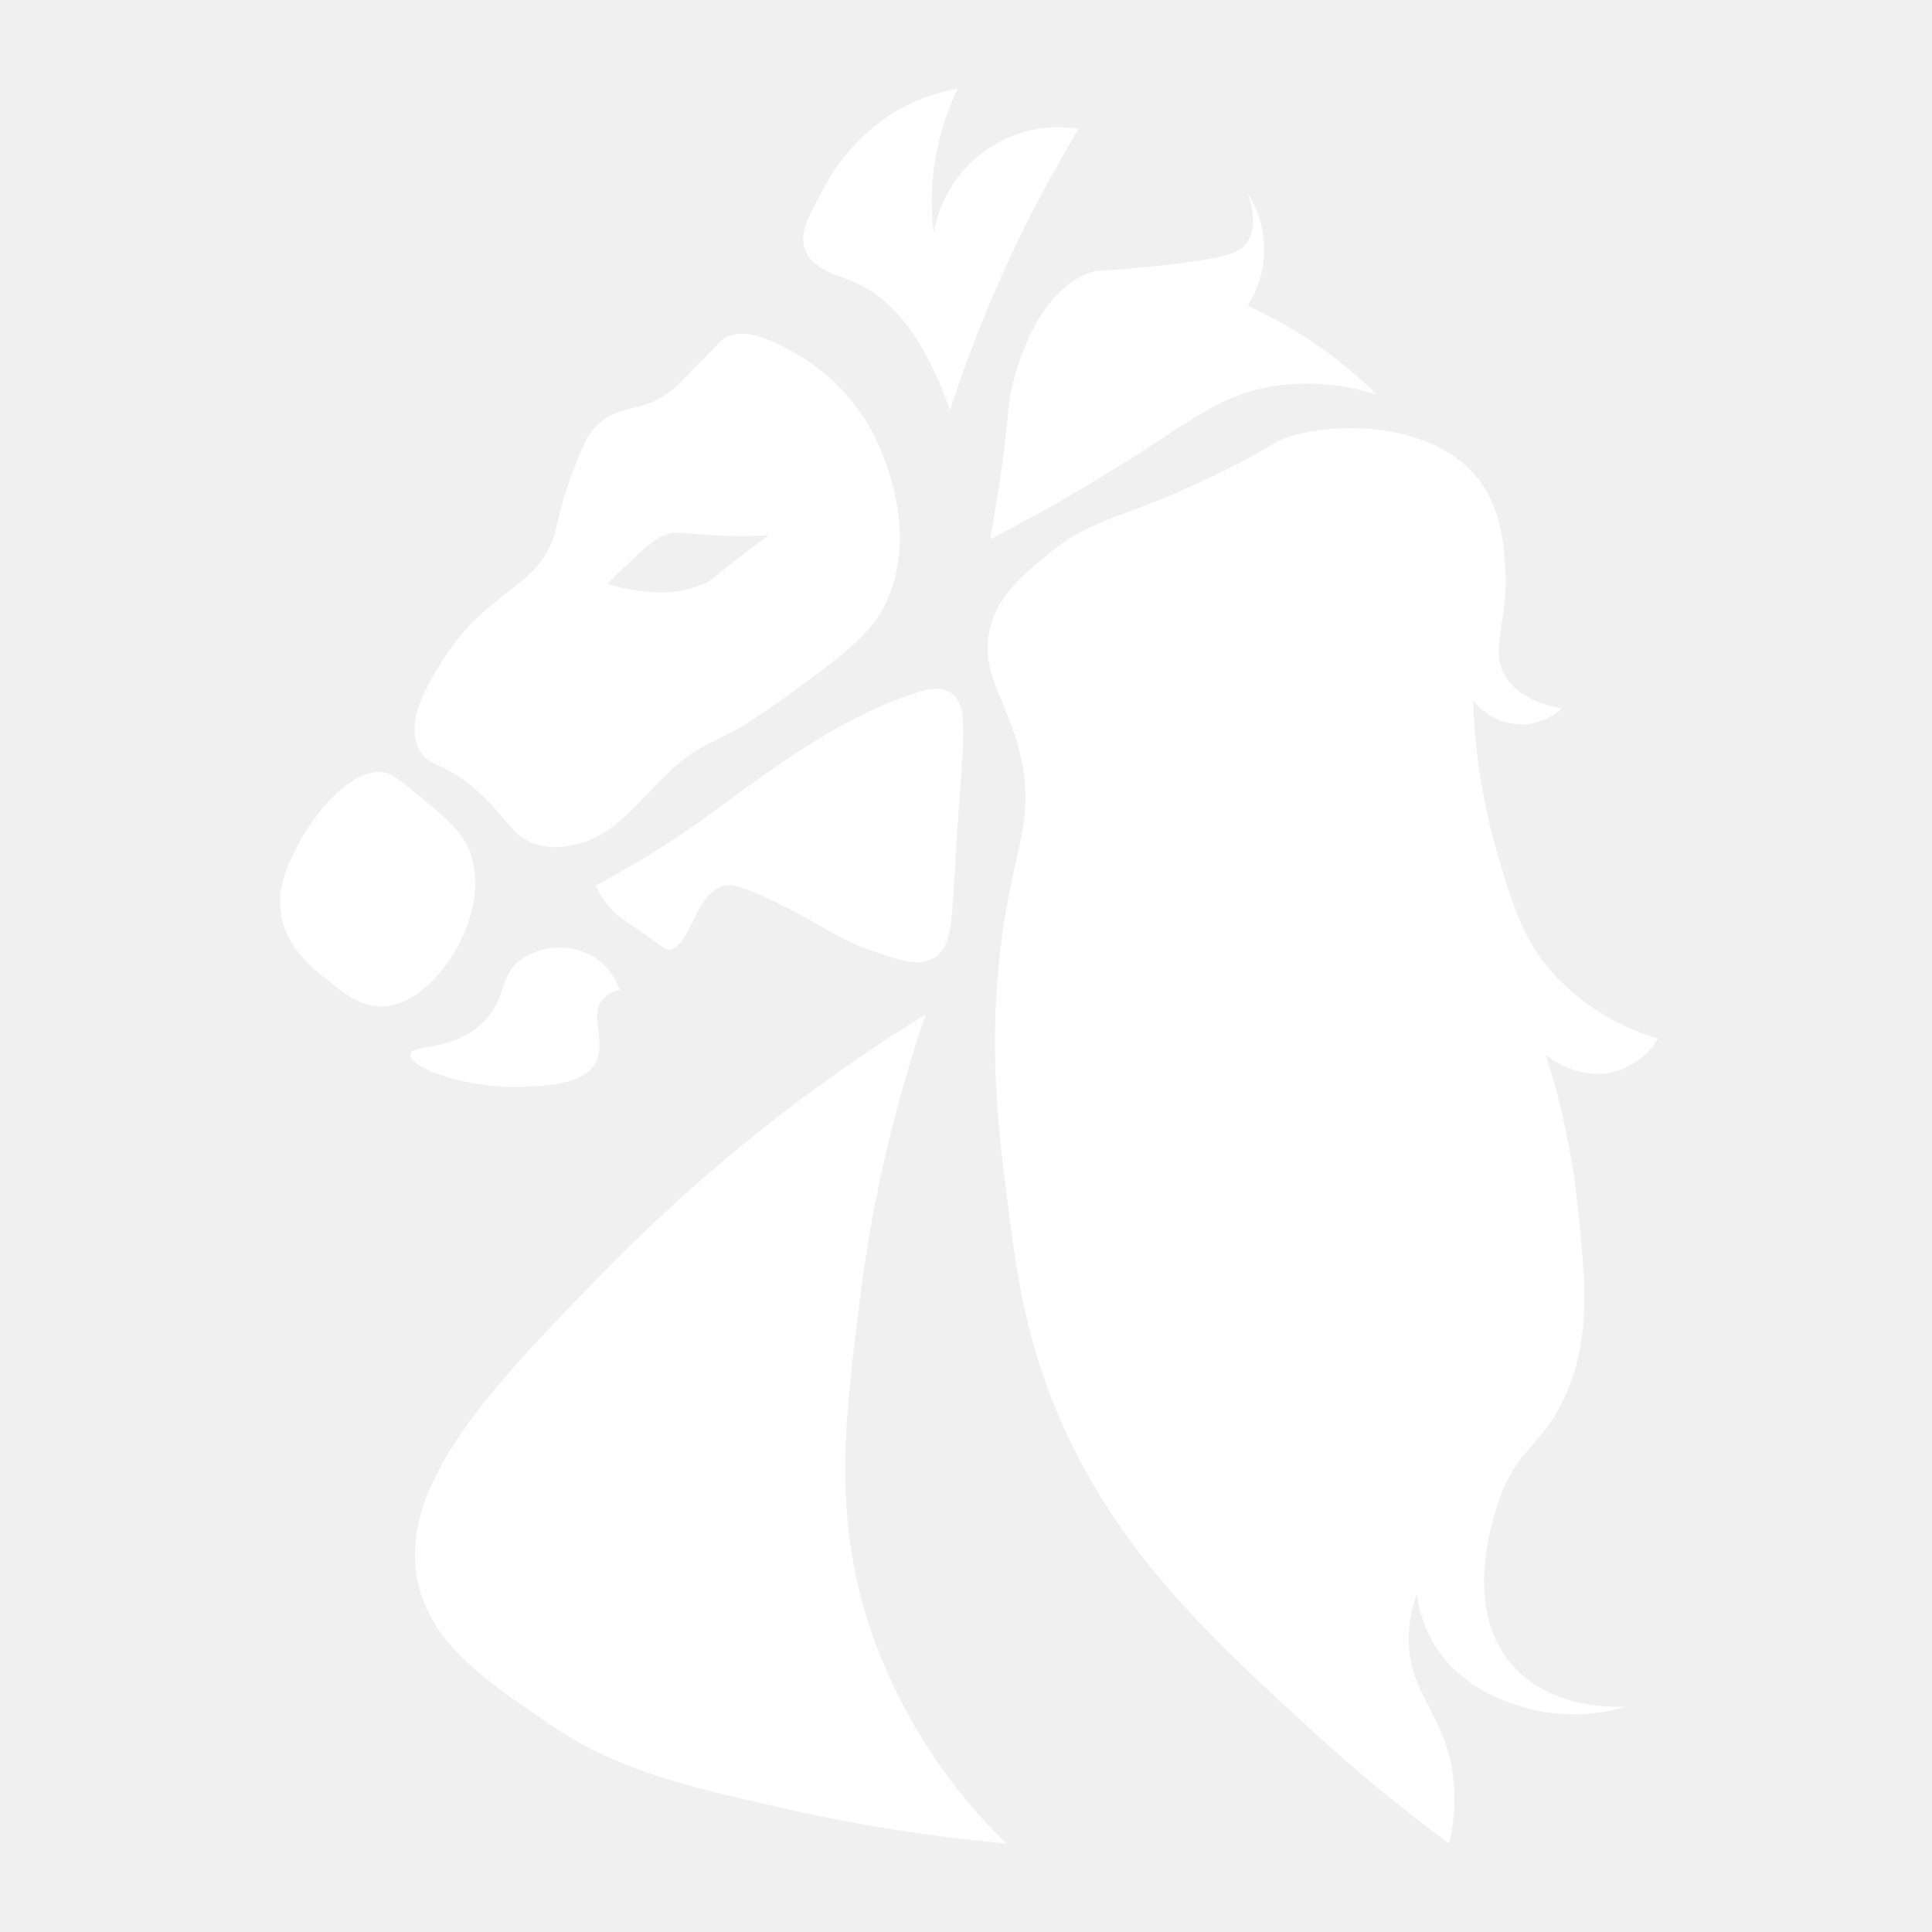
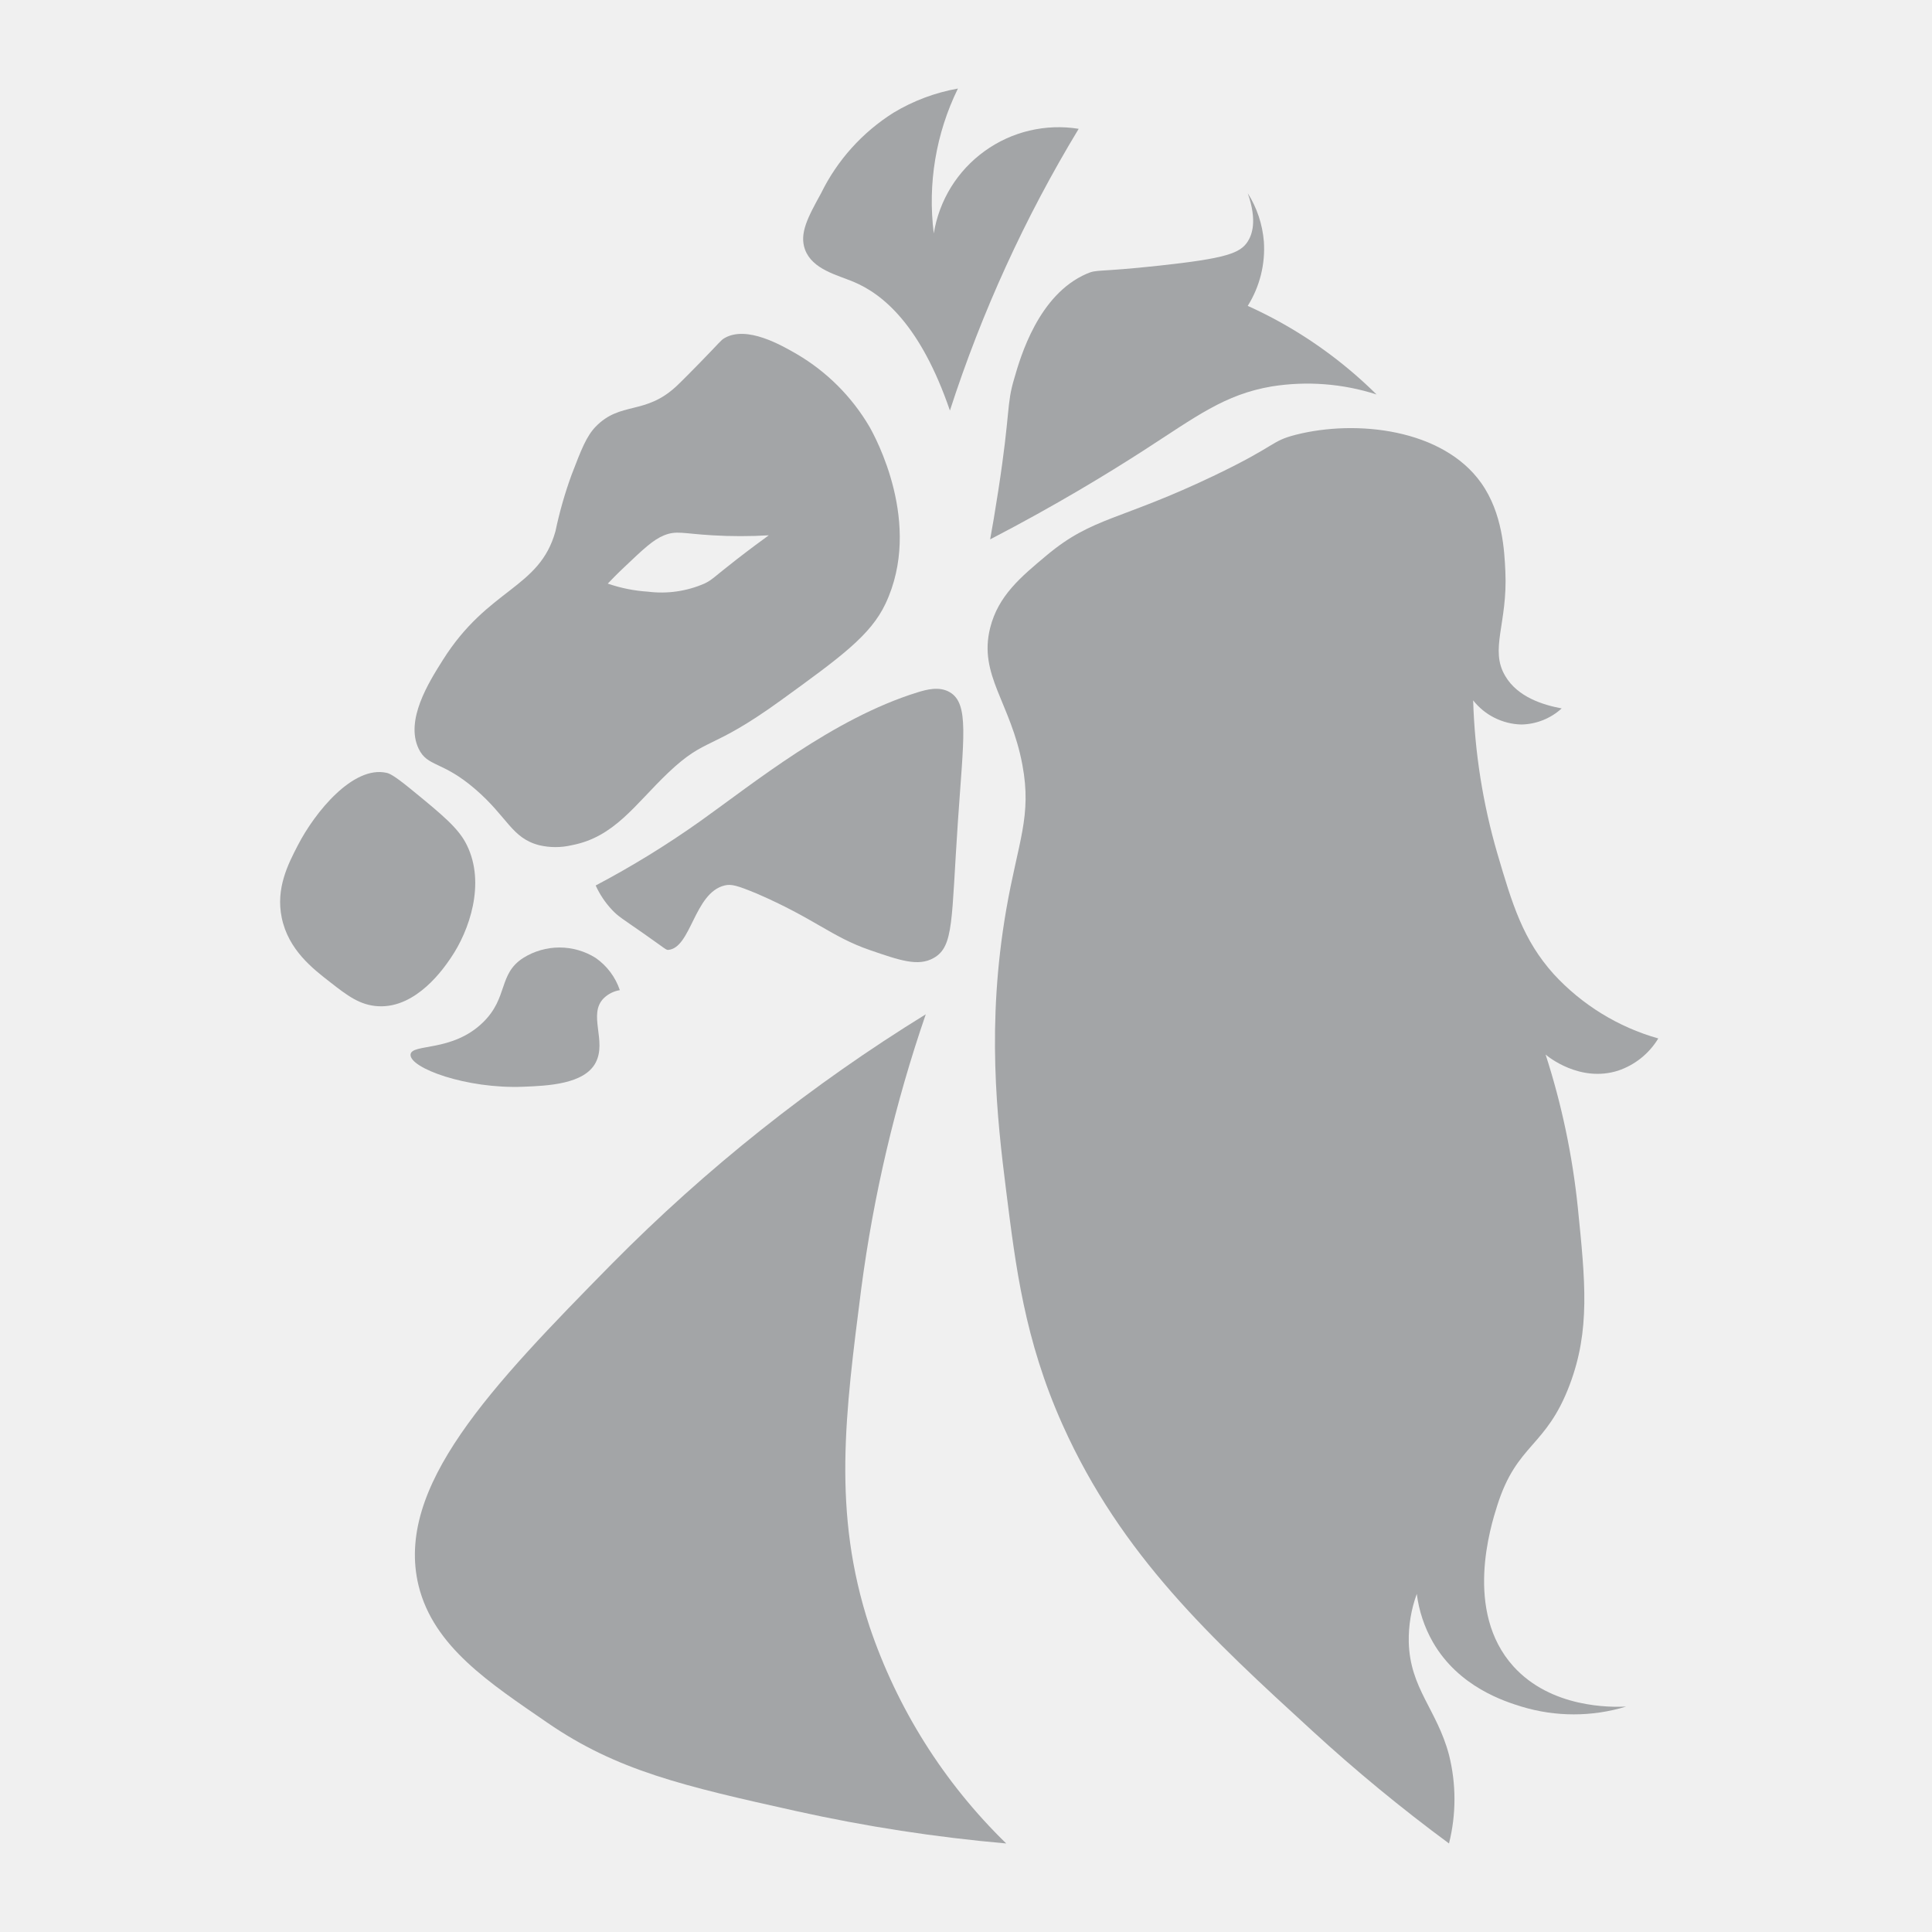
<svg xmlns="http://www.w3.org/2000/svg" width="40" height="40" viewBox="0 0 40 40" fill="none">
-   <path d="M5.833 19C5.97 19.667 6.478 20.057 6.833 20.333C7.188 20.61 7.45 20.813 7.833 20.833C8.628 20.875 9.197 20.033 9.333 19.833C9.72 19.267 10.055 18.29 9.667 17.5C9.5 17.152 9.167 16.878 8.5 16.333C8.138 16.037 8.05 16.01 8 16C7.308 15.848 6.52 16.815 6.167 17.5C5.963 17.893 5.707 18.392 5.833 19Z" fill="white" />
-   <path d="M15 7C14.92 7.047 14.917 7.073 14.5 7.5C14.36 7.643 14.115 7.893 14 8C13.352 8.6 12.847 8.305 12.333 8.833C12.142 9.032 12.038 9.298 11.833 9.833C11.694 10.214 11.583 10.604 11.5 11C11.167 12.197 10.11 12.167 9.167 13.667C8.878 14.125 8.385 14.908 8.667 15.5C8.85 15.883 9.152 15.748 9.833 16.333C10.515 16.918 10.59 17.353 11.167 17.5C11.386 17.551 11.614 17.551 11.833 17.5C12.723 17.333 13.148 16.652 13.833 16C14.635 15.238 14.692 15.568 16.167 14.5C17.405 13.603 18.023 13.155 18.333 12.5C19.115 10.843 18.113 9.032 18 8.833C17.636 8.214 17.12 7.697 16.5 7.333C16.178 7.147 15.462 6.732 15 7ZM15.25 11.583C14.765 11.96 14.75 12.003 14.583 12.083C14.216 12.242 13.814 12.3 13.417 12.25C13.133 12.232 12.853 12.176 12.583 12.083C12.66 12.003 12.773 11.885 12.917 11.75C13.32 11.367 13.522 11.175 13.75 11.083C14.008 10.98 14.133 11.047 14.75 11.083C15.139 11.106 15.528 11.106 15.917 11.083C15.762 11.195 15.528 11.367 15.25 11.583Z" fill="white" />
-   <path d="M19.833 1.833C19.362 1.917 18.91 2.086 18.5 2.333C17.855 2.739 17.335 3.316 17 4C16.725 4.5 16.545 4.833 16.667 5.167C16.818 5.577 17.333 5.693 17.667 5.833C18.285 6.09 19.063 6.738 19.667 8.5C20.327 6.459 21.222 4.501 22.333 2.667C21.994 2.612 21.648 2.625 21.313 2.704C20.979 2.783 20.663 2.928 20.385 3.129C20.106 3.33 19.87 3.584 19.689 3.876C19.509 4.169 19.388 4.494 19.333 4.833C19.203 3.806 19.377 2.763 19.833 1.833Z" fill="white" />
-   <path d="M8.5 21.833C8.477 22.11 9.653 22.547 10.833 22.5C11.333 22.48 12.098 22.45 12.333 22C12.568 21.55 12.167 21 12.5 20.667C12.592 20.578 12.708 20.52 12.833 20.5C12.742 20.23 12.567 19.996 12.333 19.833C12.109 19.692 11.849 19.617 11.583 19.617C11.318 19.617 11.058 19.692 10.833 19.833C10.312 20.167 10.527 20.653 10 21.167C9.362 21.79 8.52 21.6 8.5 21.833Z" fill="white" />
-   <path d="M19 14.333C17.247 14.875 15.597 16.22 14.5 17C13.808 17.491 13.084 17.937 12.333 18.333C12.417 18.517 12.529 18.686 12.667 18.833C12.8 18.977 12.882 19.017 13.333 19.333C13.785 19.65 13.787 19.667 13.833 19.667C14.31 19.63 14.37 18.488 15 18.333C15.142 18.298 15.262 18.333 15.667 18.5C16.863 19.017 17.215 19.395 18 19.667C18.627 19.883 19.01 20.018 19.333 19.833C19.753 19.593 19.693 19.058 19.833 17C19.95 15.277 20.067 14.57 19.667 14.333C19.448 14.203 19.183 14.277 19 14.333Z" fill="white" />
-   <path d="M24 5.5C22.692 5.642 22.725 5.57 22.5 5.667C21.5 6.098 21.127 7.39 21 7.833C20.833 8.388 20.925 8.5 20.667 10.167C20.602 10.59 20.542 10.938 20.5 11.167C21.868 10.457 22.933 9.805 23.667 9.333C24.765 8.625 25.35 8.167 26.333 8C27.059 7.885 27.801 7.942 28.5 8.167C27.905 7.578 27.232 7.073 26.5 6.667C26.273 6.542 26.05 6.43 25.833 6.333C26.082 5.935 26.199 5.468 26.167 5C26.138 4.645 26.024 4.301 25.833 4C26.038 4.582 25.915 4.872 25.833 5C25.678 5.242 25.387 5.35 24 5.5Z" fill="white" />
-   <path d="M33.5 22.167C33.848 22.05 34.143 21.814 34.333 21.5C33.502 21.265 32.752 20.803 32.167 20.167C31.532 19.458 31.312 18.73 31 17.667C30.7 16.637 30.532 15.572 30.5 14.5C30.619 14.652 30.771 14.776 30.944 14.862C31.117 14.948 31.307 14.996 31.5 15C31.809 14.994 32.105 14.875 32.333 14.667C31.945 14.595 31.423 14.432 31.167 14C30.833 13.445 31.217 12.91 31.167 11.833C31.147 11.403 31.11 10.625 30.667 10C29.873 8.88 28.085 8.683 26.833 9C26.303 9.135 26.462 9.21 25.167 9.833C23.18 10.788 22.63 10.693 21.667 11.5C21.135 11.945 20.667 12.333 20.5 13C20.255 13.978 20.925 14.543 21.167 15.833C21.367 16.902 21.078 17.42 20.833 18.833C20.422 21.21 20.64 23.133 20.833 24.667C21.027 26.2 21.207 27.732 22 29.5C23.217 32.212 25.095 33.935 27.167 35.833C28.069 36.661 29.015 37.44 30 38.167C30.151 37.565 30.151 36.935 30 36.333C29.75 35.392 29.193 34.96 29.167 34C29.16 33.659 29.216 33.32 29.333 33C29.378 33.352 29.491 33.692 29.667 34C30.203 34.93 31.157 35.227 31.5 35.333C32.206 35.548 32.96 35.548 33.667 35.333C33.35 35.348 32.117 35.367 31.333 34.5C30.305 33.36 30.865 31.59 31 31.167C31.408 29.878 32.008 29.975 32.5 28.667C32.925 27.537 32.823 26.54 32.667 25C32.556 23.924 32.333 22.863 32 21.833C32.043 21.872 32.708 22.418 33.5 22.167Z" fill="white" />
-   <path d="M11.333 35.667C12.773 36.658 14.143 36.977 16.5 37.5C17.928 37.816 19.376 38.039 20.833 38.167C19.544 36.913 18.573 35.371 18 33.667C17.227 31.303 17.5 29.275 17.833 26.667C18.088 24.738 18.534 22.84 19.167 21C16.802 22.457 14.62 24.192 12.667 26.167C10.167 28.708 8.167 30.787 8.667 32.833C8.98 34.095 10.135 34.842 11.333 35.667Z" fill="white" />
+   <path d="M5.833 19C5.97 19.667 6.478 20.057 6.833 20.333C7.188 20.61 7.45 20.813 7.833 20.833C8.628 20.875 9.197 20.033 9.333 19.833C9.72 19.267 10.055 18.29 9.667 17.5C9.5 17.152 9.167 16.878 8.5 16.333C8.138 16.037 8.05 16.01 8 16C7.308 15.848 6.52 16.815 6.167 17.5C5.963 17.893 5.707 18.392 5.833 19Z" fill="#A3A5A7" />
+   <path d="M15 7C14.92 7.047 14.917 7.073 14.5 7.5C14.36 7.643 14.115 7.893 14 8C13.352 8.6 12.847 8.305 12.333 8.833C12.142 9.032 12.038 9.298 11.833 9.833C11.694 10.214 11.583 10.604 11.5 11C11.167 12.197 10.11 12.167 9.167 13.667C8.878 14.125 8.385 14.908 8.667 15.5C8.85 15.883 9.152 15.748 9.833 16.333C10.515 16.918 10.59 17.353 11.167 17.5C11.386 17.551 11.614 17.551 11.833 17.5C12.723 17.333 13.148 16.652 13.833 16C14.635 15.238 14.692 15.568 16.167 14.5C17.405 13.603 18.023 13.155 18.333 12.5C19.115 10.843 18.113 9.032 18 8.833C17.636 8.214 17.12 7.697 16.5 7.333C16.178 7.147 15.462 6.732 15 7ZM15.25 11.583C14.765 11.96 14.75 12.003 14.583 12.083C14.216 12.242 13.814 12.3 13.417 12.25C13.133 12.232 12.853 12.176 12.583 12.083C12.66 12.003 12.773 11.885 12.917 11.75C13.32 11.367 13.522 11.175 13.75 11.083C14.008 10.98 14.133 11.047 14.75 11.083C15.139 11.106 15.528 11.106 15.917 11.083C15.762 11.195 15.528 11.367 15.25 11.583Z" fill="#A3A5A7" />
+   <path d="M19.833 1.833C19.362 1.917 18.91 2.086 18.5 2.333C17.855 2.739 17.335 3.316 17 4C16.725 4.5 16.545 4.833 16.667 5.167C16.818 5.577 17.333 5.693 17.667 5.833C18.285 6.09 19.063 6.738 19.667 8.5C20.327 6.459 21.222 4.501 22.333 2.667C21.994 2.612 21.648 2.625 21.313 2.704C20.979 2.783 20.663 2.928 20.385 3.129C20.106 3.33 19.87 3.584 19.689 3.876C19.509 4.169 19.388 4.494 19.333 4.833C19.203 3.806 19.377 2.763 19.833 1.833Z" fill="#A3A5A7" />
+   <path d="M8.5 21.833C8.477 22.11 9.653 22.547 10.833 22.5C11.333 22.48 12.098 22.45 12.333 22C12.568 21.55 12.167 21 12.5 20.667C12.592 20.578 12.708 20.52 12.833 20.5C12.742 20.23 12.567 19.996 12.333 19.833C12.109 19.692 11.849 19.617 11.583 19.617C11.318 19.617 11.058 19.692 10.833 19.833C10.312 20.167 10.527 20.653 10 21.167C9.362 21.79 8.52 21.6 8.5 21.833Z" fill="#A3A5A7" />
+   <path d="M19 14.333C17.247 14.875 15.597 16.22 14.5 17C13.808 17.491 13.084 17.937 12.333 18.333C12.417 18.517 12.529 18.686 12.667 18.833C12.8 18.977 12.882 19.017 13.333 19.333C13.785 19.65 13.787 19.667 13.833 19.667C14.31 19.63 14.37 18.488 15 18.333C15.142 18.298 15.262 18.333 15.667 18.5C16.863 19.017 17.215 19.395 18 19.667C18.627 19.883 19.01 20.018 19.333 19.833C19.753 19.593 19.693 19.058 19.833 17C19.95 15.277 20.067 14.57 19.667 14.333C19.448 14.203 19.183 14.277 19 14.333Z" fill="#A3A5A7" />
+   <path d="M24 5.5C22.692 5.642 22.725 5.57 22.5 5.667C21.5 6.098 21.127 7.39 21 7.833C20.833 8.388 20.925 8.5 20.667 10.167C20.602 10.59 20.542 10.938 20.5 11.167C21.868 10.457 22.933 9.805 23.667 9.333C24.765 8.625 25.35 8.167 26.333 8C27.059 7.885 27.801 7.942 28.5 8.167C27.905 7.578 27.232 7.073 26.5 6.667C26.273 6.542 26.05 6.43 25.833 6.333C26.082 5.935 26.199 5.468 26.167 5C26.138 4.645 26.024 4.301 25.833 4C26.038 4.582 25.915 4.872 25.833 5C25.678 5.242 25.387 5.35 24 5.5Z" fill="#A3A5A7" />
+   <path d="M33.5 22.167C33.848 22.05 34.143 21.814 34.333 21.5C33.502 21.265 32.752 20.803 32.167 20.167C31.532 19.458 31.312 18.73 31 17.667C30.7 16.637 30.532 15.572 30.5 14.5C30.619 14.652 30.771 14.776 30.944 14.862C31.117 14.948 31.307 14.996 31.5 15C31.809 14.994 32.105 14.875 32.333 14.667C31.945 14.595 31.423 14.432 31.167 14C30.833 13.445 31.217 12.91 31.167 11.833C31.147 11.403 31.11 10.625 30.667 10C29.873 8.88 28.085 8.683 26.833 9C26.303 9.135 26.462 9.21 25.167 9.833C23.18 10.788 22.63 10.693 21.667 11.5C21.135 11.945 20.667 12.333 20.5 13C20.255 13.978 20.925 14.543 21.167 15.833C21.367 16.902 21.078 17.42 20.833 18.833C20.422 21.21 20.64 23.133 20.833 24.667C21.027 26.2 21.207 27.732 22 29.5C23.217 32.212 25.095 33.935 27.167 35.833C28.069 36.661 29.015 37.44 30 38.167C30.151 37.565 30.151 36.935 30 36.333C29.75 35.392 29.193 34.96 29.167 34C29.16 33.659 29.216 33.32 29.333 33C29.378 33.352 29.491 33.692 29.667 34C30.203 34.93 31.157 35.227 31.5 35.333C32.206 35.548 32.96 35.548 33.667 35.333C33.35 35.348 32.117 35.367 31.333 34.5C30.305 33.36 30.865 31.59 31 31.167C31.408 29.878 32.008 29.975 32.5 28.667C32.925 27.537 32.823 26.54 32.667 25C32.556 23.924 32.333 22.863 32 21.833C32.043 21.872 32.708 22.418 33.5 22.167Z" fill="#A3A5A7" />
+   <path d="M11.333 35.667C12.773 36.658 14.143 36.977 16.5 37.5C17.928 37.816 19.376 38.039 20.833 38.167C19.544 36.913 18.573 35.371 18 33.667C17.227 31.303 17.5 29.275 17.833 26.667C18.088 24.738 18.534 22.84 19.167 21C16.802 22.457 14.62 24.192 12.667 26.167C10.167 28.708 8.167 30.787 8.667 32.833C8.98 34.095 10.135 34.842 11.333 35.667Z" fill="#A3A5A7" />
</svg>
